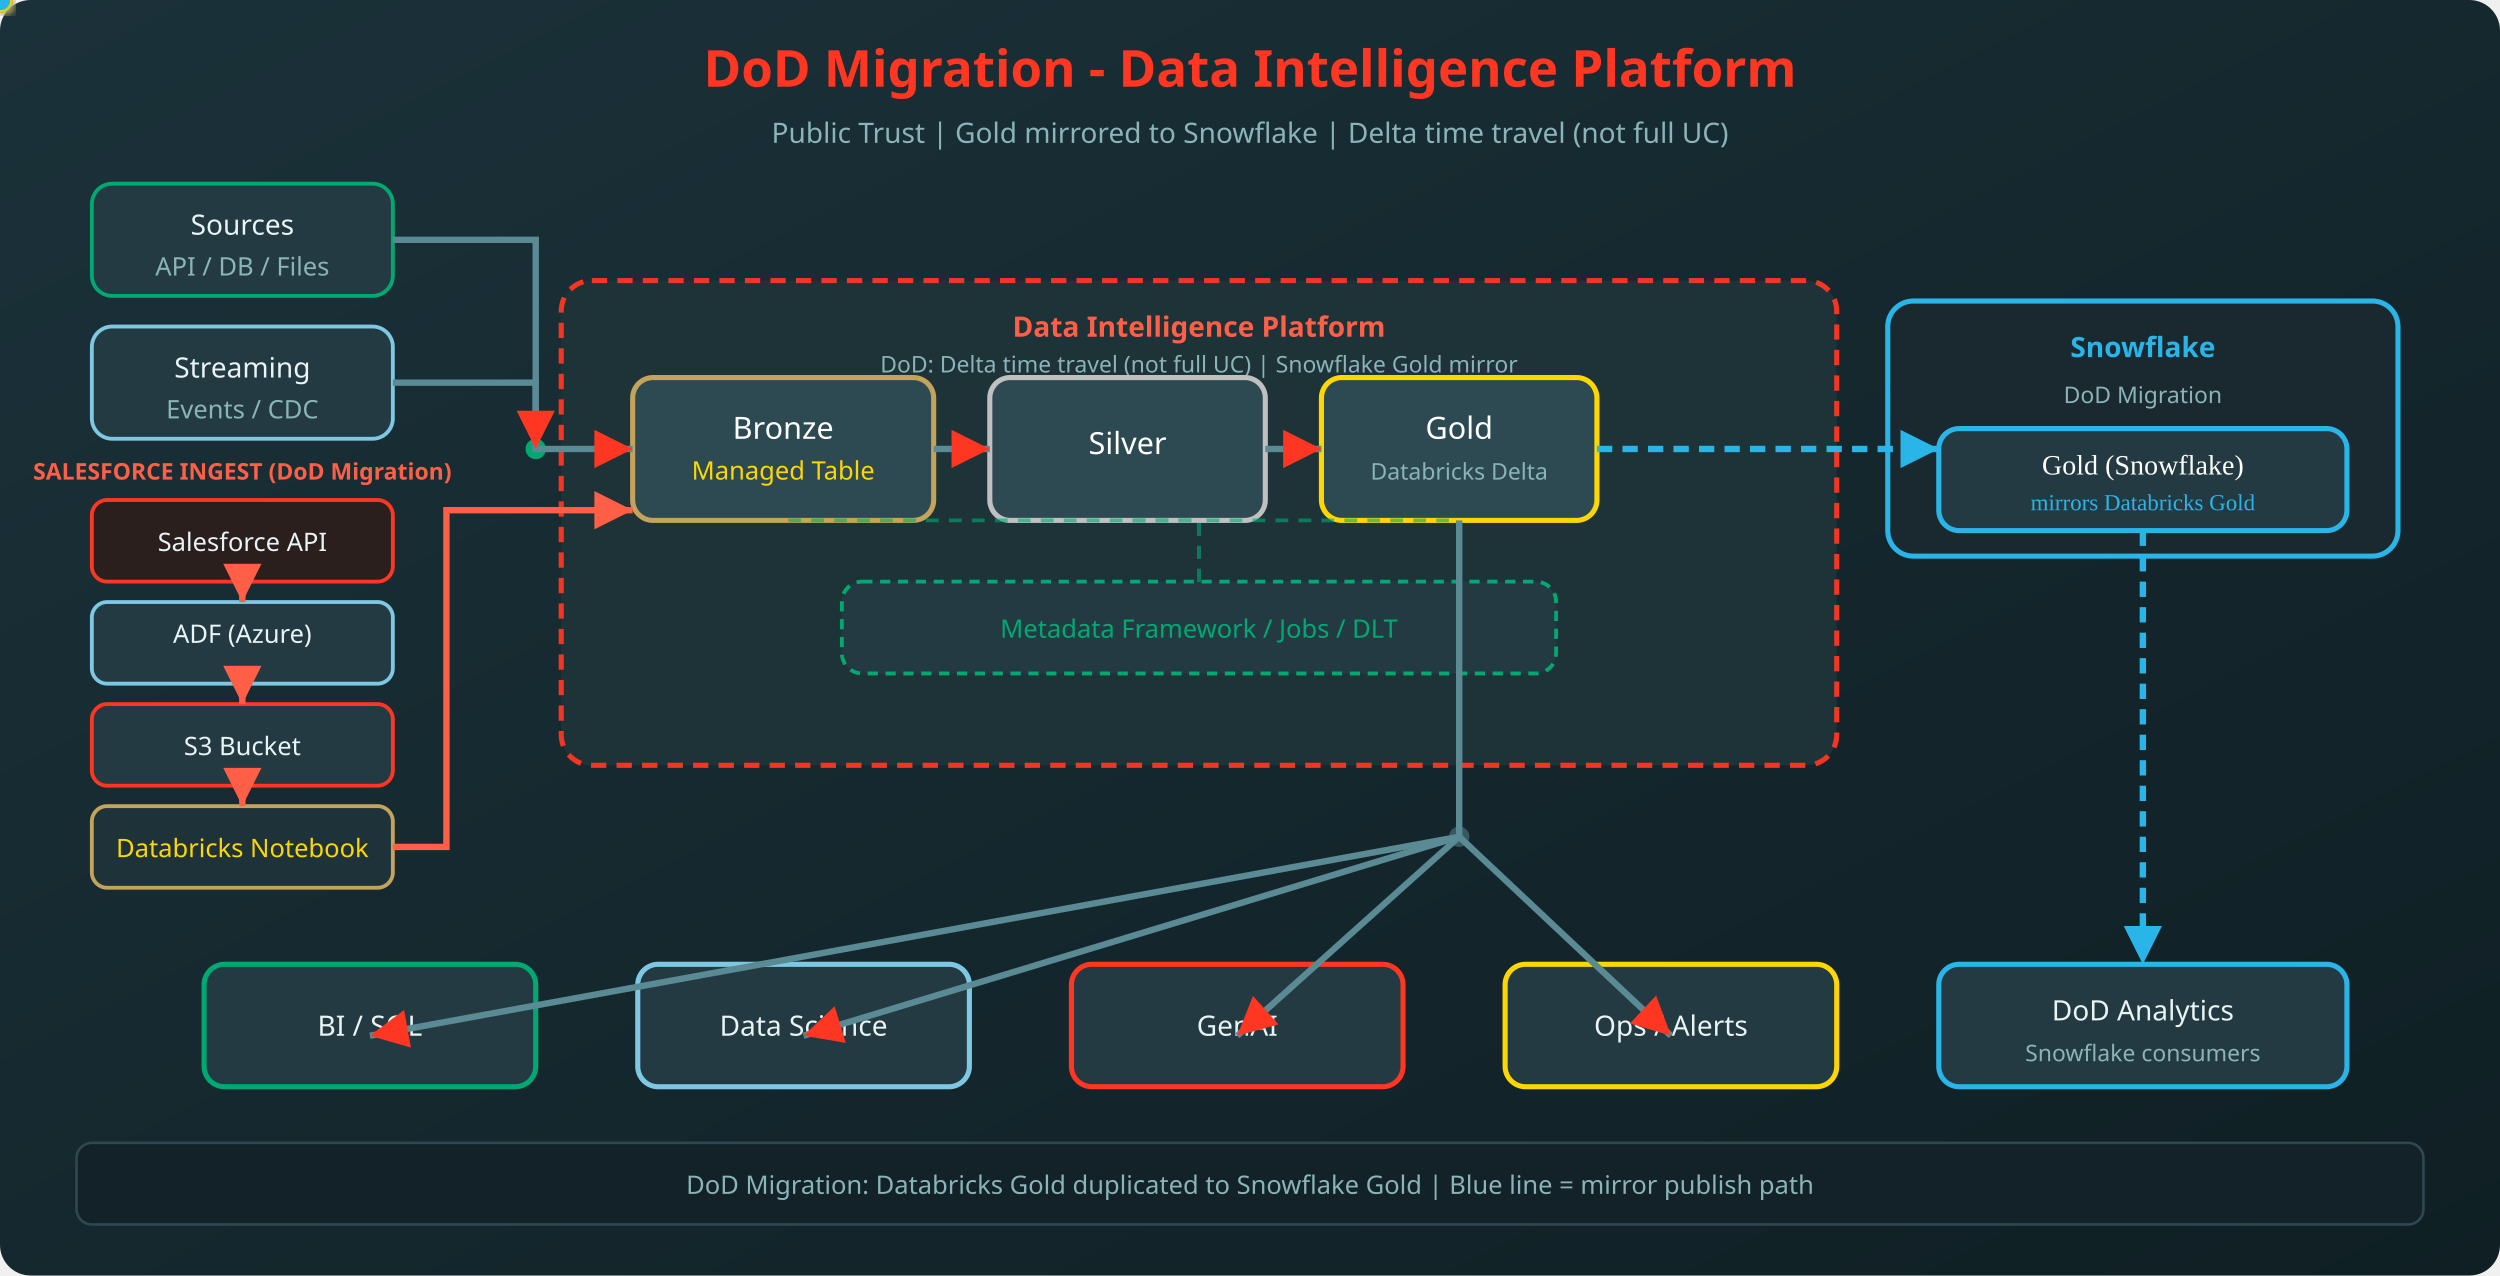
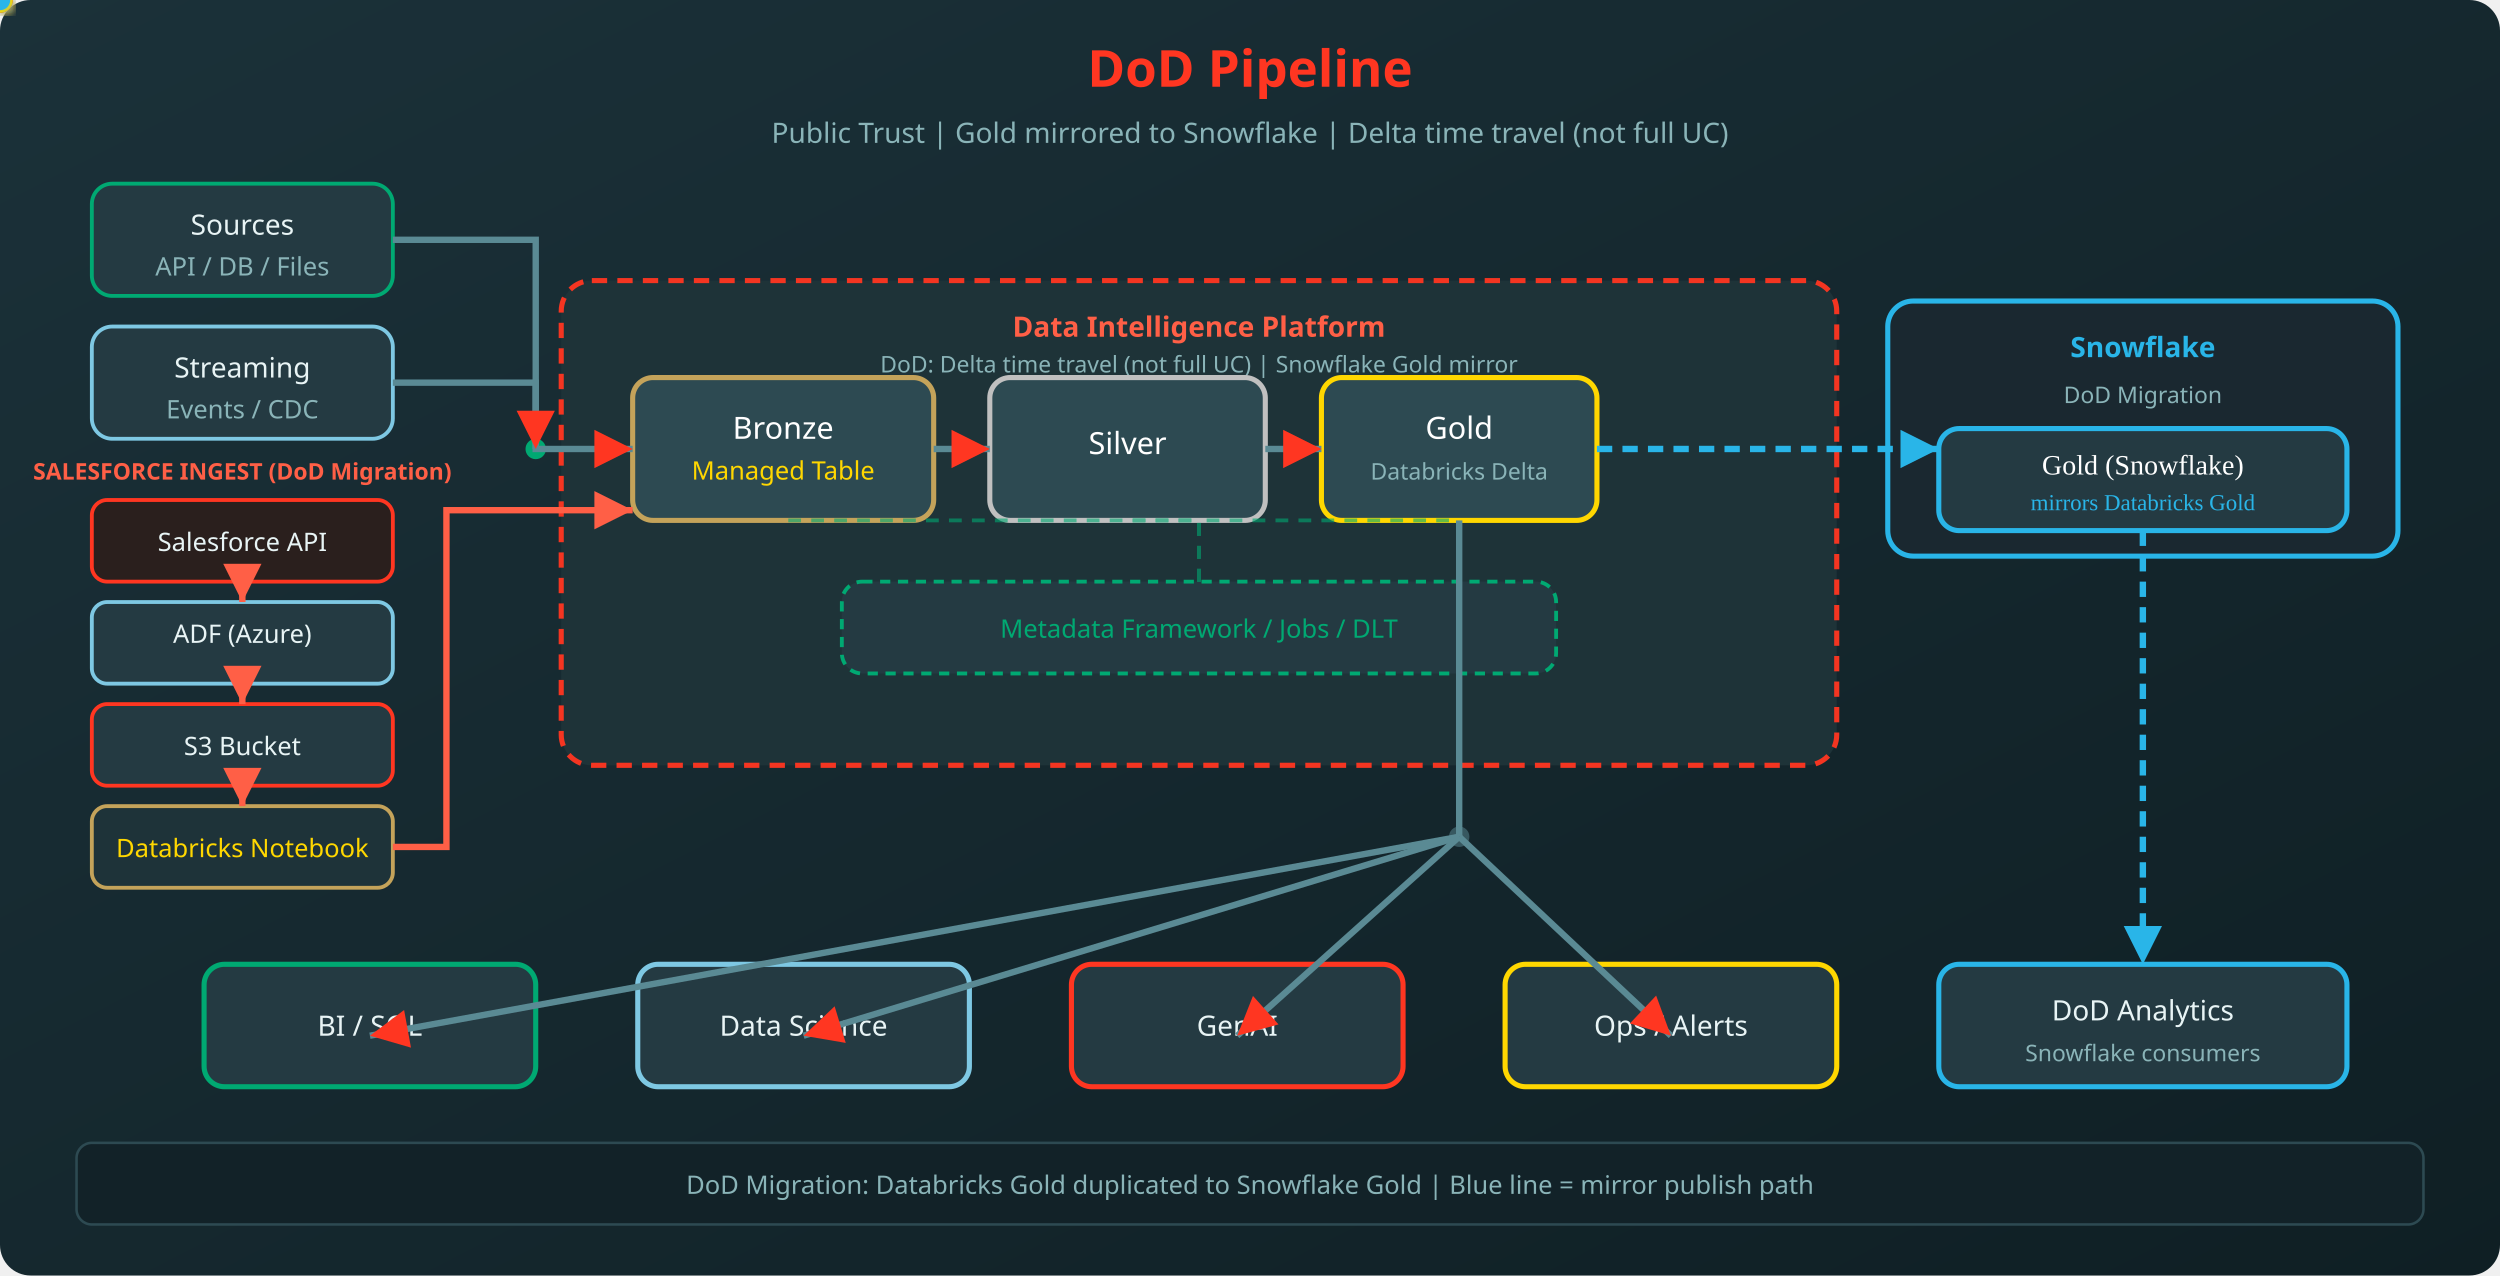
- <svg xmlns="http://www.w3.org/2000/svg" viewBox="0 0 980 500" role="img" aria-label="Data Intelligence Platform pipeline with Snowflake Gold mirror">
+ <svg xmlns="http://www.w3.org/2000/svg" viewBox="0 0 980 500" role="img" aria-label="DoD Pipeline with Snowflake Gold mirror">
  <defs>
    <linearGradient id="bg" x1="0" y1="0" x2="1" y2="1">
      <stop offset="0%" stop-color="#1B3139" />
      <stop offset="100%" stop-color="#0f1f24" />
    </linearGradient>
    <marker id="arrow" markerWidth="8" markerHeight="8" refX="6" refY="3" orient="auto">
      <path d="M0,0 L6,3 L0,6 Z" fill="#FF3621" />
    </marker>
    <marker id="arrow-red" markerWidth="8" markerHeight="8" refX="6" refY="3" orient="auto">
      <path d="M0,0 L6,3 L0,6 Z" fill="#FF5F46" />
    </marker>
    <marker id="arrow-snow" markerWidth="8" markerHeight="8" refX="6" refY="3" orient="auto">
      <path d="M0,0 L6,3 L0,6 Z" fill="#29B5E8" />
    </marker>
    <filter id="glow">
      <feGaussianBlur stdDeviation="2" result="b" />
      <feMerge>
        <feMergeNode in="b" />
        <feMergeNode in="SourceGraphic" />
      </feMerge>
    </filter>
  </defs>
  <rect width="980" height="500" fill="url(#bg)" rx="12" />
-   <text x="490" y="34" text-anchor="middle" fill="#FF3621" font-family="Segoe UI, sans-serif" font-size="20" font-weight="700">DoD Migration - Data Intelligence Platform</text>
+   <text x="490" y="34" text-anchor="middle" fill="#FF3621" font-family="Segoe UI, sans-serif" font-size="20" font-weight="700">DoD Pipeline</text>
  <text x="490" y="56" text-anchor="middle" fill="#8ab4b8" font-family="Segoe UI, sans-serif" font-size="11">Public Trust | Gold mirrored to Snowflake | Delta time travel (not full UC)</text>
  <g font-family="Segoe UI, sans-serif" font-size="11" fill="#e8f4f5">
    <rect x="36" y="72" width="118" height="44" rx="8" fill="#243a42" stroke="#00A972" stroke-width="1.5" />
    <text x="95" y="92" text-anchor="middle">Sources</text>
    <text x="95" y="108" text-anchor="middle" fill="#8ab4b8" font-size="10">API / DB / Files</text>
    <rect x="36" y="128" width="118" height="44" rx="8" fill="#243a42" stroke="#7ec8e3" stroke-width="1.5" />
    <text x="95" y="148" text-anchor="middle">Streaming</text>
    <text x="95" y="164" text-anchor="middle" fill="#8ab4b8" font-size="10">Events / CDC</text>
    <text x="95" y="188" text-anchor="middle" fill="#FF5F46" font-size="9" font-weight="600">SALESFORCE INGEST (DoD Migration)</text>
    <rect x="36" y="196" width="118" height="32" rx="6" fill="#2a1f1d" stroke="#FF3621" stroke-width="1.5" />
    <text x="95" y="216" text-anchor="middle" font-size="10">Salesforce API</text>
    <rect x="36" y="236" width="118" height="32" rx="6" fill="#243a42" stroke="#7ec8e3" stroke-width="1.5" />
    <text x="95" y="252" text-anchor="middle" font-size="10">ADF (Azure)</text>
    <rect x="36" y="276" width="118" height="32" rx="6" fill="#243a42" stroke="#FF3621" stroke-width="1.5" />
    <text x="95" y="296" text-anchor="middle" font-size="10">S3 Bucket</text>
    <rect x="36" y="316" width="118" height="32" rx="6" fill="#1e3339" stroke="#c4a35a" stroke-width="1.5" />
    <text x="95" y="336" text-anchor="middle" fill="#ffd700" font-size="10">Databricks Notebook</text>
  </g>
  <line x1="210" y1="94" x2="210" y2="176" stroke="#3d5a62" stroke-width="2" stroke-dasharray="4 3" />
  <circle cx="210" cy="176" r="4" fill="#00A972" />
  <rect x="220" y="110" width="500" height="190" rx="12" fill="#1e3339" stroke="#FF3621" stroke-width="2" stroke-dasharray="6 4" opacity="0.95" />
  <text x="470" y="132" text-anchor="middle" fill="#FF5F46" font-family="Segoe UI, sans-serif" font-size="11" font-weight="600">Data Intelligence Platform</text>
  <text x="470" y="146" text-anchor="middle" fill="#8ab4b8" font-family="Segoe UI, sans-serif" font-size="9">DoD: Delta time travel (not full UC) | Snowflake Gold mirror</text>
  <g font-family="Segoe UI, sans-serif" font-size="12" fill="#fff">
    <rect x="248" y="148" width="118" height="56" rx="8" fill="#2d4a52" stroke="#c4a35a" stroke-width="2" />
    <text x="307" y="172" text-anchor="middle">Bronze</text>
    <text x="307" y="188" text-anchor="middle" fill="#ffd700" font-size="10">Managed Table</text>
    <rect x="388" y="148" width="108" height="56" rx="8" fill="#2d4a52" stroke="#c0c0c0" stroke-width="2" />
    <text x="442" y="178" text-anchor="middle">Silver</text>
    <rect x="518" y="148" width="108" height="56" rx="8" fill="#2d4a52" stroke="#ffd700" stroke-width="2" />
    <text x="572" y="172" text-anchor="middle">Gold</text>
    <text x="572" y="188" text-anchor="middle" fill="#8ab4b8" font-size="9">Databricks Delta</text>
  </g>
  <rect x="330" y="228" width="280" height="36" rx="8" fill="#243a42" stroke="#00A972" stroke-width="1.5" stroke-dasharray="4 3" />
  <text x="470" y="250" text-anchor="middle" fill="#00A972" font-family="Segoe UI, sans-serif" font-size="10">Metadata Framework / Jobs / DLT</text>
  <rect x="740" y="118" width="200" height="100" rx="10" fill="#1a2830" stroke="#29B5E8" stroke-width="2" />
  <text x="840" y="140" text-anchor="middle" fill="#29B5E8" font-family="Segoe UI, sans-serif" font-size="11" font-weight="600">Snowflake</text>
  <text x="840" y="158" text-anchor="middle" fill="#8ab4b8" font-family="Segoe UI, sans-serif" font-size="9">DoD Migration</text>
  <rect x="760" y="168" width="160" height="40" rx="8" fill="#243a42" stroke="#29B5E8" stroke-width="2" />
  <text x="840" y="186" text-anchor="middle" fill="#fff" font-size="11">Gold (Snowflake)</text>
  <text x="840" y="200" text-anchor="middle" fill="#29B5E8" font-size="9">mirrors Databricks Gold</text>
  <g font-family="Segoe UI, sans-serif" font-size="11" fill="#e8f4f5">
    <rect x="80" y="378" width="130" height="48" rx="8" fill="#243a42" stroke="#00A972" stroke-width="2" />
    <text x="145" y="406" text-anchor="middle">BI / SQL</text>
    <rect x="250" y="378" width="130" height="48" rx="8" fill="#243a42" stroke="#7ec8e3" stroke-width="2" />
    <text x="315" y="406" text-anchor="middle">Data Science</text>
    <rect x="420" y="378" width="130" height="48" rx="8" fill="#243a42" stroke="#FF3621" stroke-width="2" />
    <text x="485" y="406" text-anchor="middle">GenAI</text>
    <rect x="590" y="378" width="130" height="48" rx="8" fill="#243a42" stroke="#ffd700" stroke-width="2" />
    <text x="655" y="406" text-anchor="middle">Ops / Alerts</text>
    <rect x="760" y="378" width="160" height="48" rx="8" fill="#243a42" stroke="#29B5E8" stroke-width="2" />
    <text x="840" y="400" text-anchor="middle">DoD Analytics</text>
    <text x="840" y="416" text-anchor="middle" fill="#8ab4b8" font-size="9">Snowflake consumers</text>
  </g>
  <g stroke="#5a8a94" stroke-width="2.5" fill="none" marker-end="url(#arrow)">
    <path d="M154,94 L210,94 L210,176 L248,176" />
    <path d="M154,150 L210,150 L210,176" />
    <path d="M366,176 L388,176" />
    <path d="M496,176 L518,176" />
    <path d="M572,328 L145,406" />
    <path d="M572,328 L315,406" />
    <path d="M572,328 L485,406" />
    <path d="M572,328 L655,406" />
  </g>
  <path d="M572,204 L572,328" stroke="#5a8a94" stroke-width="2.5" fill="none" />
  <g stroke="#29B5E8" stroke-width="2.5" fill="none" stroke-dasharray="6 4" marker-end="url(#arrow-snow)">
    <path d="M626,176 L760,176" />
    <path d="M840,208 L840,378" />
  </g>
  <g stroke="#FF5F46" stroke-width="2.5" fill="none" marker-end="url(#arrow-red)">
    <path d="M95,228 L95,236" />
    <path d="M95,268 L95,276" />
    <path d="M95,308 L95,316" />
    <path d="M154,332 L175,332 L175,200 L248,200" />
  </g>
  <g stroke="#00A972" stroke-width="1.5" fill="none" stroke-dasharray="5 4" opacity="0.6">
    <path d="M470,228 L470,204 L442,204" />
    <path d="M470,228 L470,204 L307,204" />
    <path d="M470,228 L470,204 L572,204" />
  </g>
  <circle cx="572" cy="328" r="4" fill="#5a8a94" opacity="0.5" />
  <circle r="5" fill="#00A972" filter="url(#glow)">
    <animateMotion dur="5.5s" repeatCount="indefinite" path="M154,94 L210,94 L210,176 L248,176 L366,176 L388,176 L496,176 L518,176 L572,176 L572,204 L572,328 L145,406" />
  </circle>
  <circle r="5" fill="#7ec8e3" filter="url(#glow)">
    <animateMotion dur="5.5s" repeatCount="indefinite" begin="0.7s" path="M154,150 L210,150 L210,176 L248,176 L366,176 L388,176 L496,176 L518,176 L572,176 L572,204 L572,328 L315,406" />
  </circle>
  <circle r="5" fill="#FF3621" filter="url(#glow)">
    <animateMotion dur="7s" repeatCount="indefinite" begin="1.3s" path="M95,212 L95,252 L95,292 L95,332 L154,332 L175,332 L175,200 L248,200 L248,176 L366,176 L388,176 L496,176 L518,176 L572,176 L572,204 L572,328 L485,406" />
  </circle>
  <circle r="5" fill="#ffd700" filter="url(#glow)">
    <animateMotion dur="3.5s" repeatCount="indefinite" begin="2s" path="M572,176 L572,328 L655,406" />
  </circle>
  <circle r="4" fill="#29B5E8" filter="url(#glow)">
    <animateMotion dur="3s" repeatCount="indefinite" begin="0.5s" path="M626,176 L760,176 L840,188 L840,378" />
  </circle>
  <g font-family="Segoe UI, sans-serif" font-size="10" fill="#8ab4b8">
    <rect x="30" y="448" width="920" height="32" rx="6" fill="#122228" stroke="#2d4a52" />
    <text x="490" y="468" text-anchor="middle">
      DoD Migration: Databricks Gold duplicated to Snowflake Gold | Blue line = mirror publish path
    </text>
  </g>
</svg>
